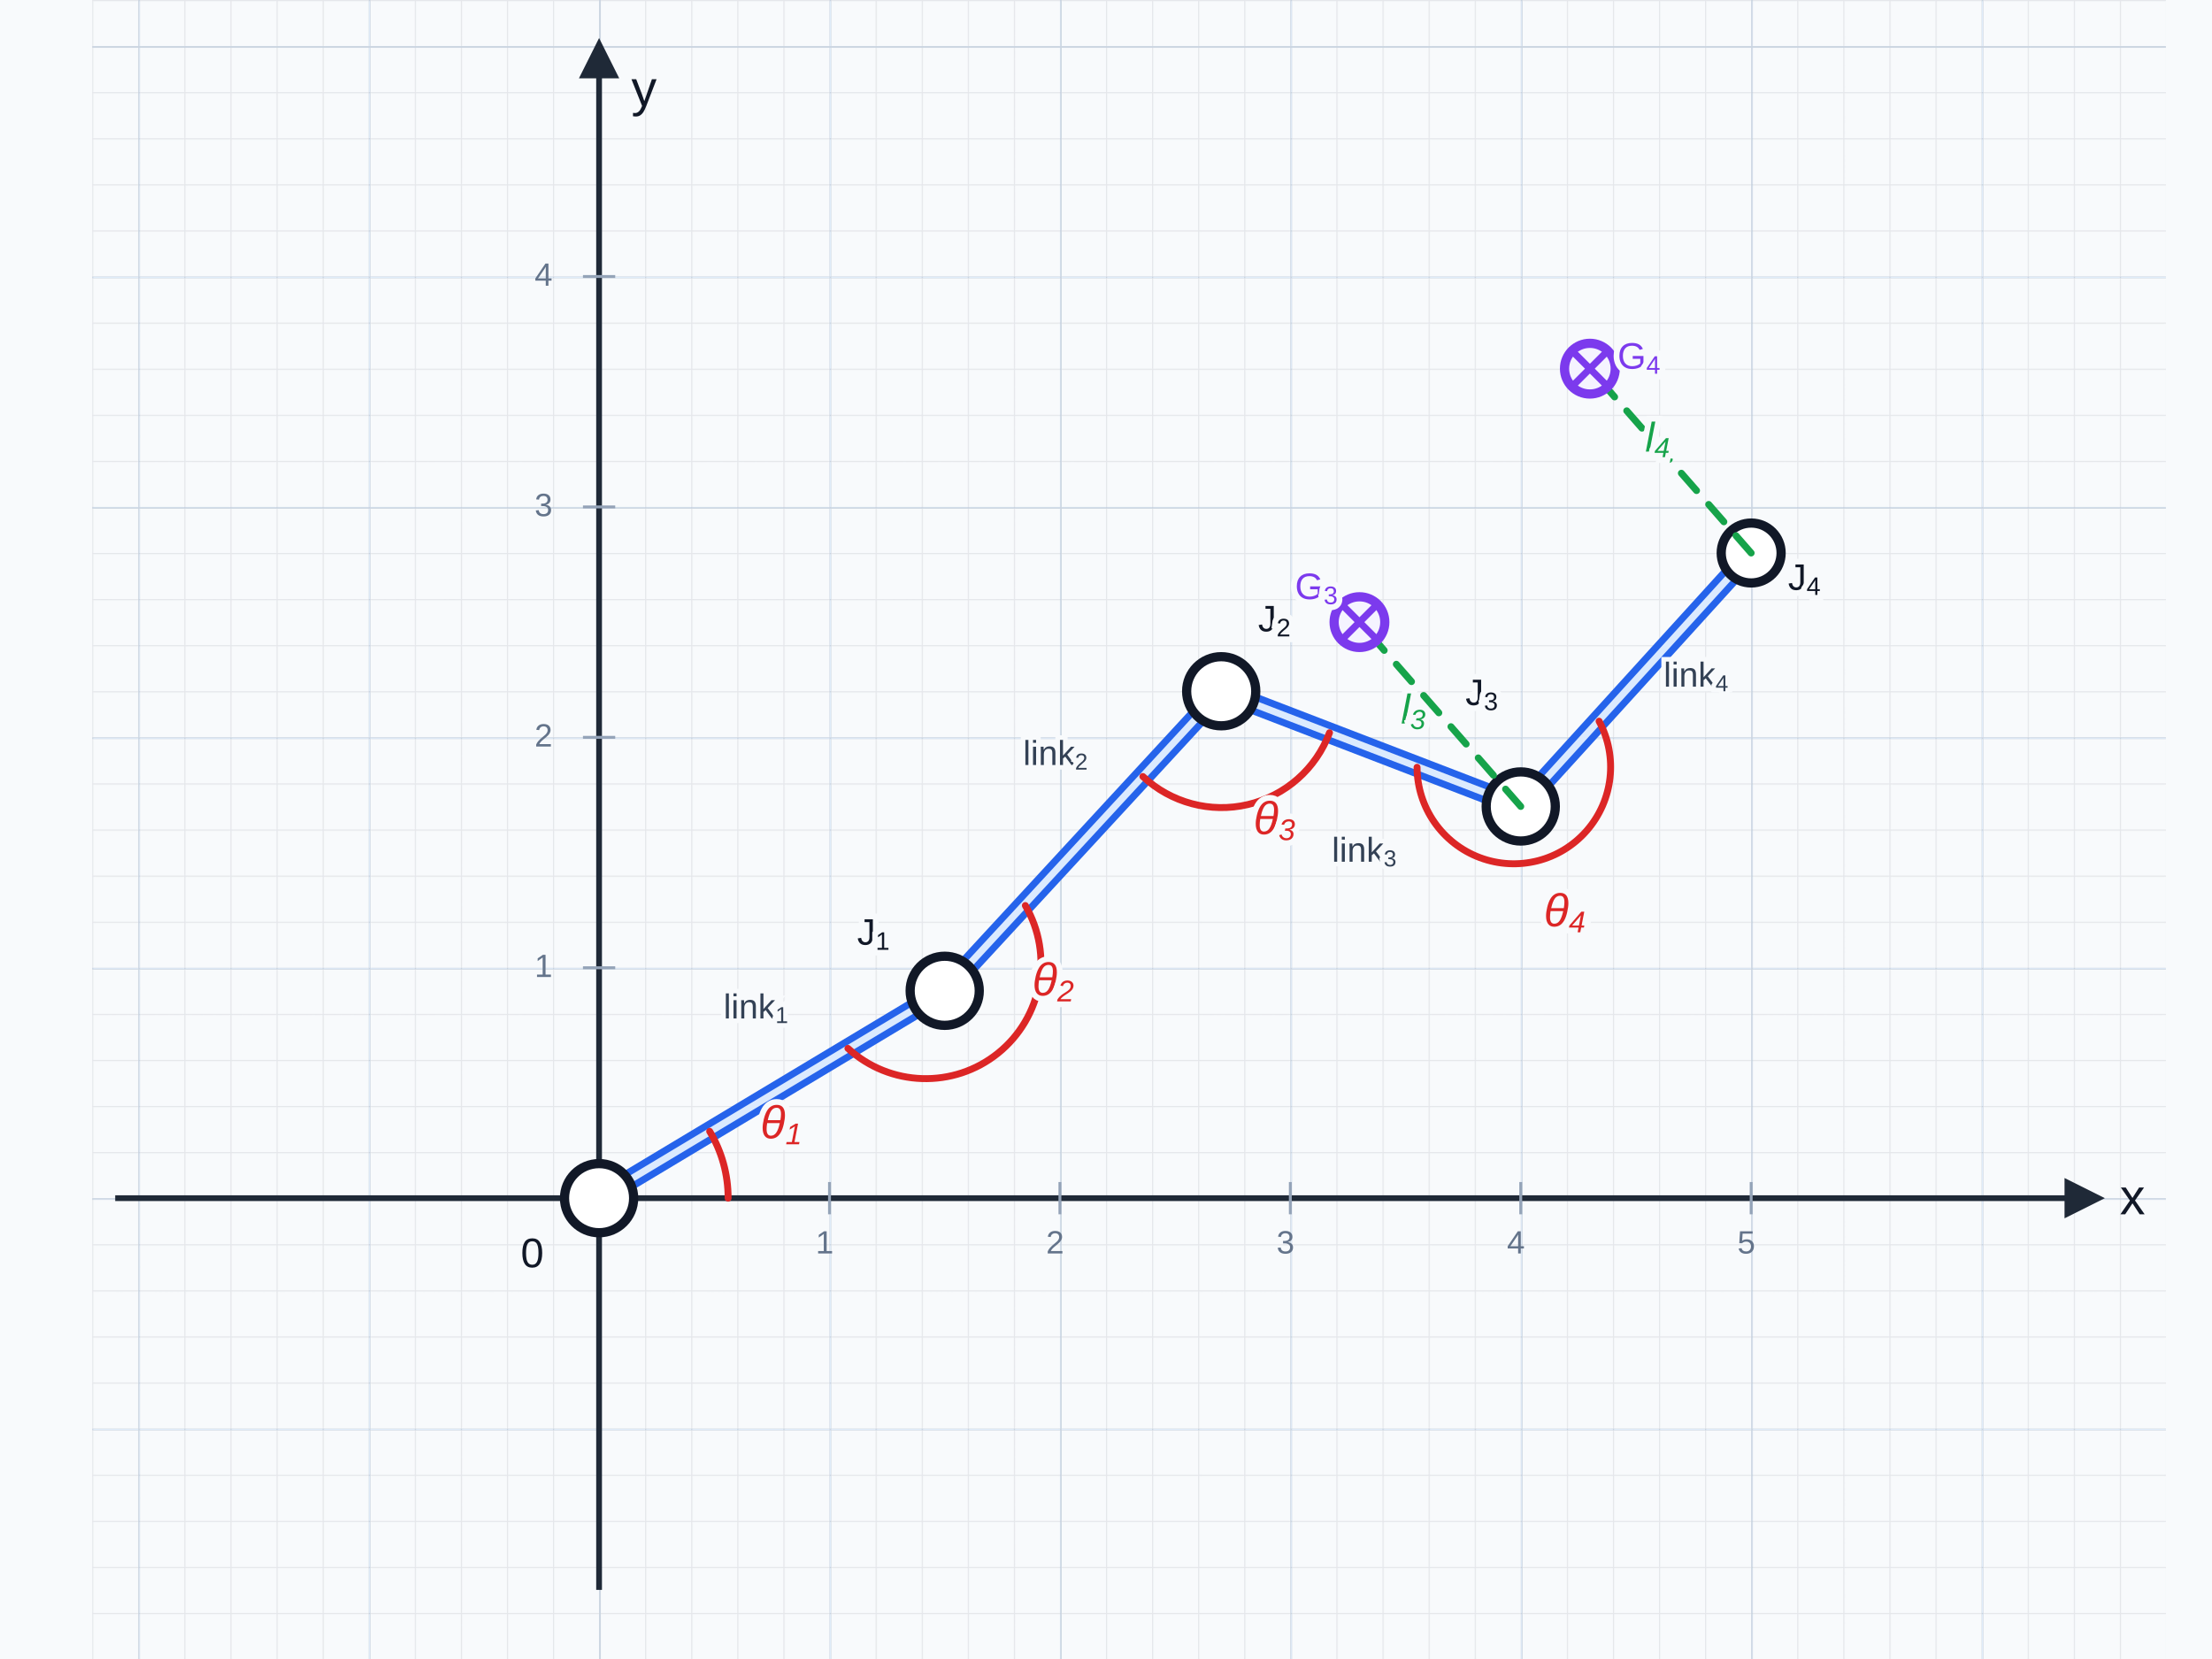
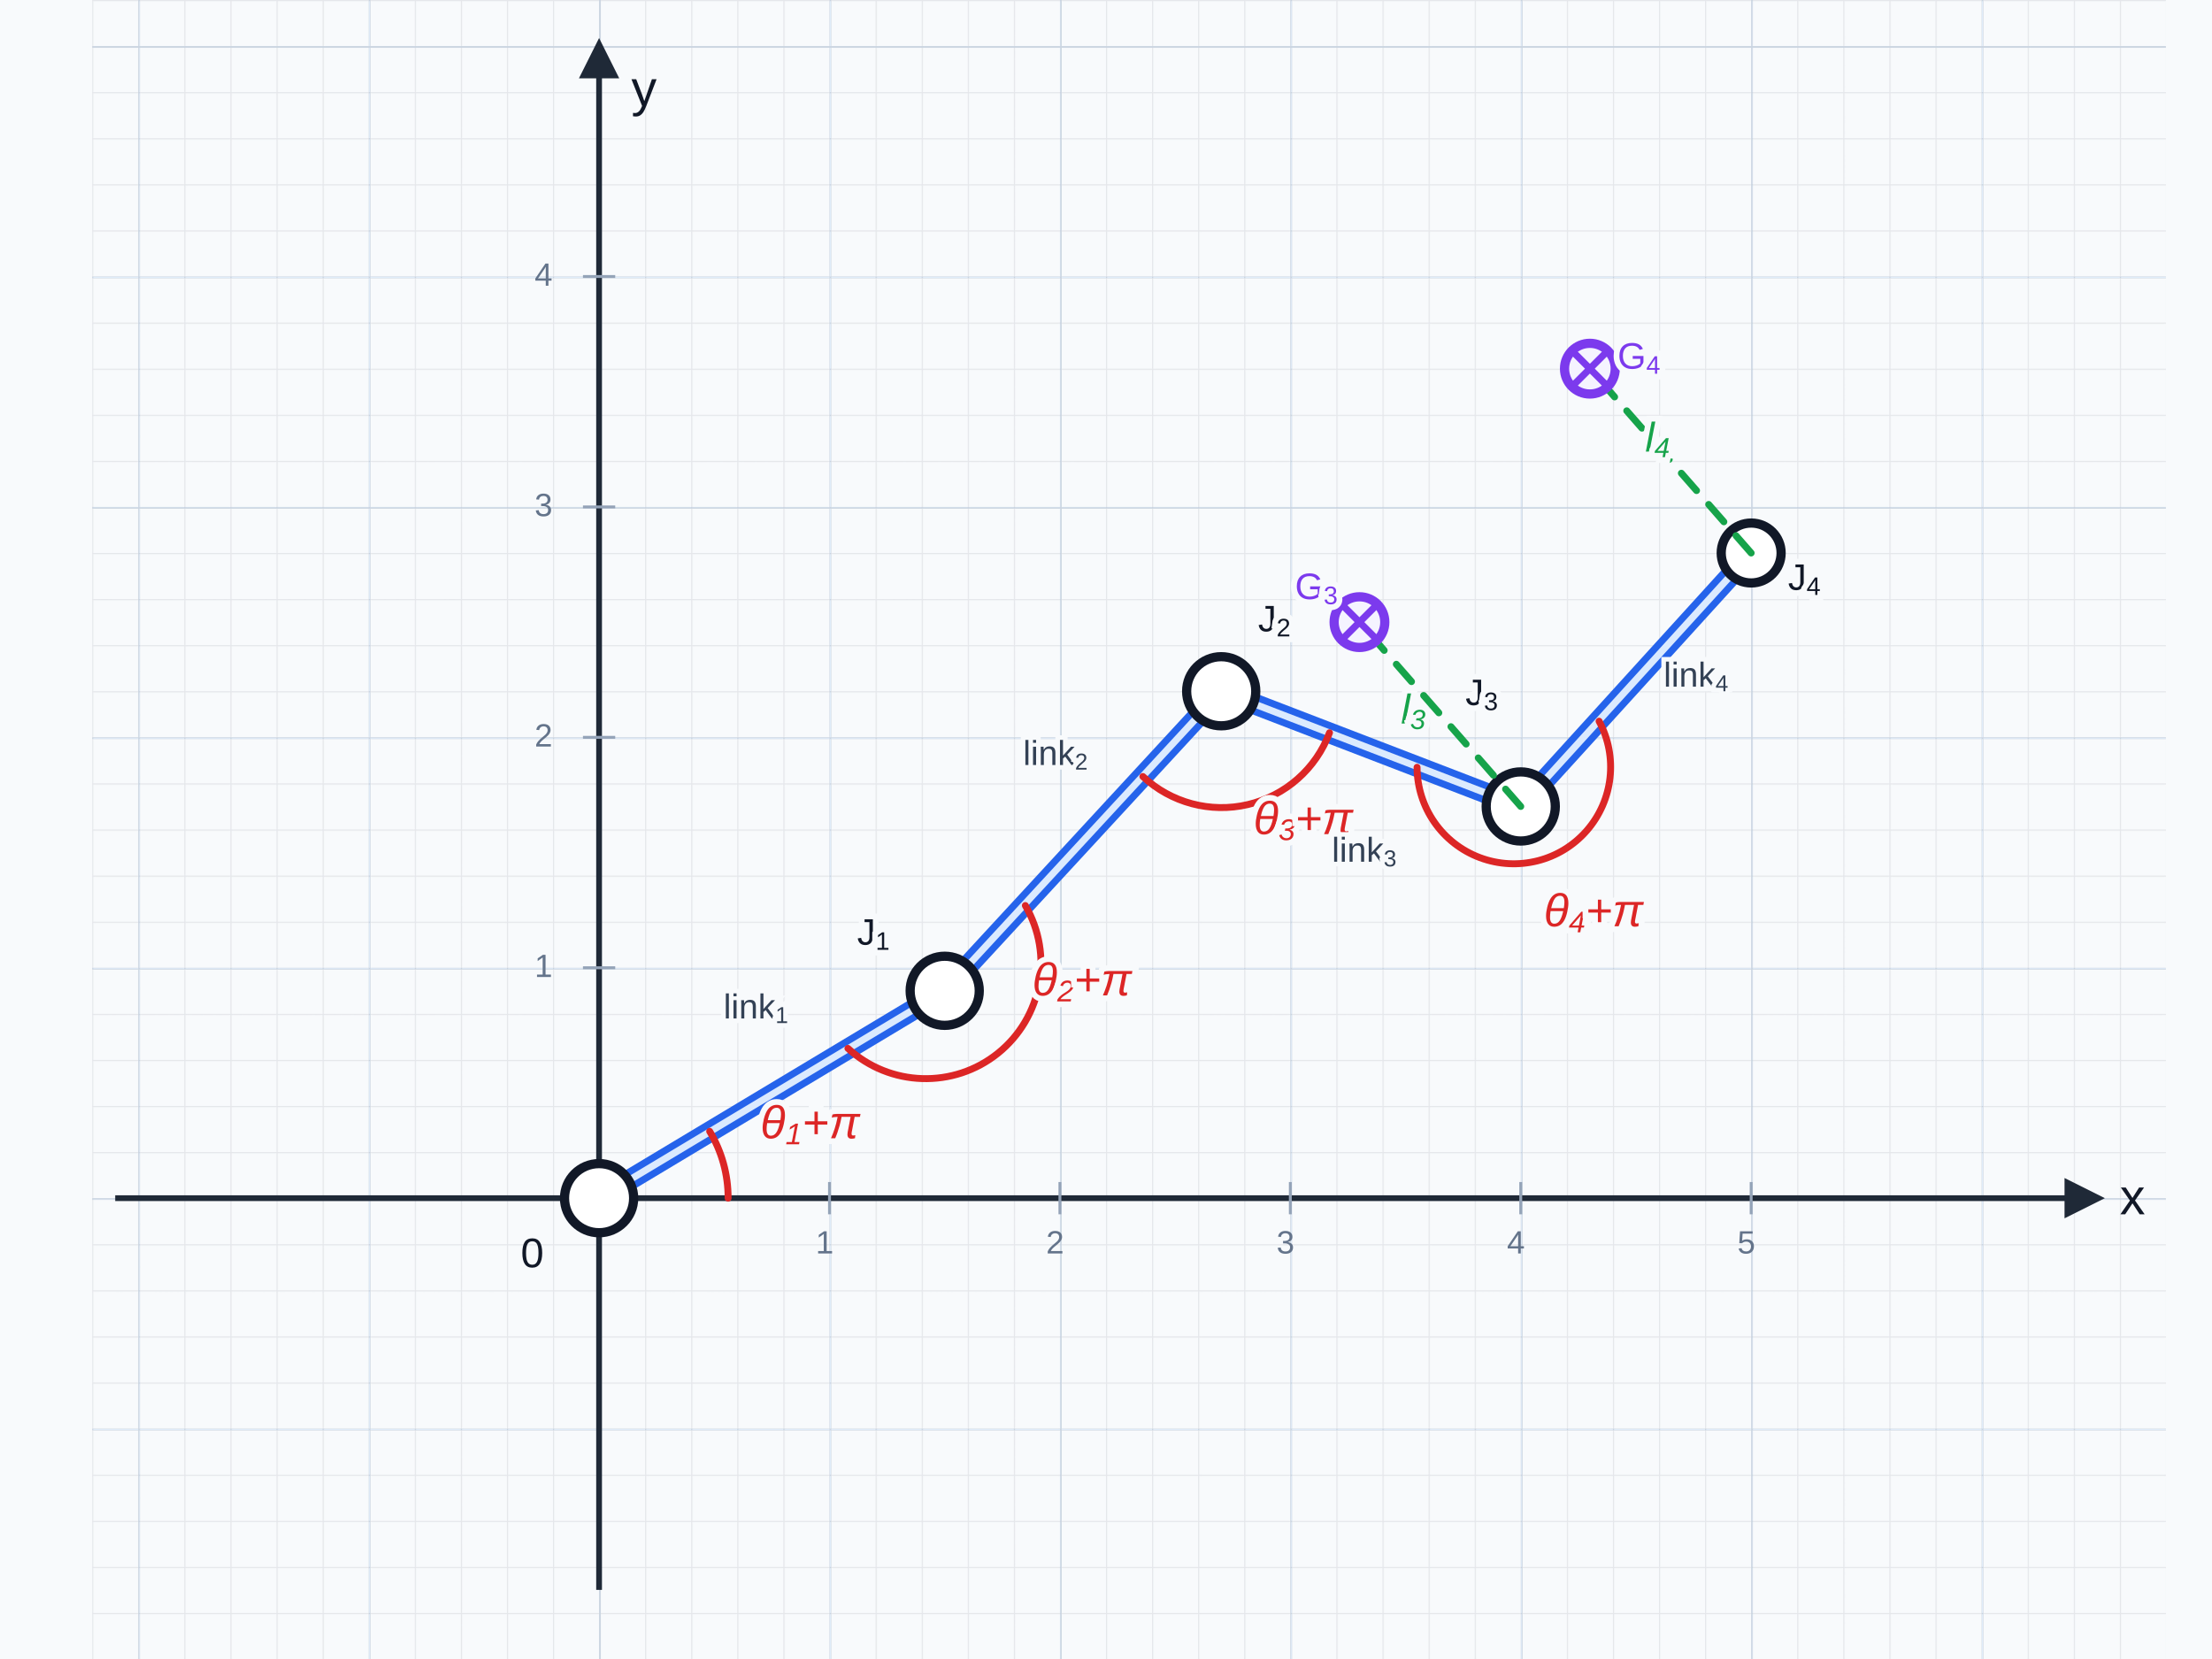
<svg xmlns="http://www.w3.org/2000/svg" width="960" height="720" viewBox="0 0 960 720" role="img" aria-labelledby="title desc">
  <defs>
    <marker id="arrow" viewBox="0 0 10 10" refX="8" refY="5" markerWidth="7" markerHeight="7" orient="auto-start-reverse">
      <path d="M 0 0 L 10 5 L 0 10 z" fill="#1f2937" />
    </marker>
    <pattern id="minor-grid" width="20" height="20" patternUnits="userSpaceOnUse">
      <path d="M 20 0 H 0 V 20" fill="none" stroke="#e5e7eb" stroke-width="1" />
    </pattern>
    <pattern id="major-grid" width="100" height="100" patternUnits="userSpaceOnUse">
      <rect width="100" height="100" fill="url(#minor-grid)" />
      <path d="M 100 0 H 0 V 100" fill="none" stroke="#cbd5e1" stroke-width="1.5" />
    </pattern>
  </defs>
  <rect width="960" height="720" fill="#f8fafc" />
  <g transform="translate(260 520)">
    <rect x="-220" y="-620" width="900" height="820" fill="url(#major-grid)" />
    <line x1="-210" y1="0" x2="650" y2="0" stroke="#1f2937" stroke-width="2.5" marker-end="url(#arrow)" />
    <line x1="0" y1="170" x2="0" y2="-500" stroke="#1f2937" stroke-width="2.5" marker-end="url(#arrow)" />
    <text x="660" y="7" font-family="Arial, sans-serif" font-size="22" fill="#111827">x</text>
    <text x="14" y="-474" font-family="Arial, sans-serif" font-size="22" fill="#111827">y</text>
    <text x="-34" y="30" font-family="Arial, sans-serif" font-size="18" fill="#111827">0</text>
    <g font-family="Arial, sans-serif" font-size="14" fill="#64748b">
      <text x="94" y="24">1</text>
      <text x="194" y="24">2</text>
      <text x="294" y="24">3</text>
      <text x="394" y="24">4</text>
      <text x="494" y="24">5</text>
      <text x="-28" y="-96">1</text>
      <text x="-28" y="-196">2</text>
      <text x="-28" y="-296">3</text>
      <text x="-28" y="-396">4</text>
    </g>
    <g stroke="#94a3b8" stroke-width="1.25">
      <line x1="100" y1="-7" x2="100" y2="7" />
      <line x1="200" y1="-7" x2="200" y2="7" />
      <line x1="300" y1="-7" x2="300" y2="7" />
      <line x1="400" y1="-7" x2="400" y2="7" />
      <line x1="500" y1="-7" x2="500" y2="7" />
      <line x1="-7" y1="-100" x2="7" y2="-100" />
      <line x1="-7" y1="-200" x2="7" y2="-200" />
      <line x1="-7" y1="-300" x2="7" y2="-300" />
      <line x1="-7" y1="-400" x2="7" y2="-400" />
    </g>
    <g fill="none" stroke-linecap="round" stroke-linejoin="round">
      <polyline points="0,0 150,-90 270,-220 400,-170 500,-280" stroke="#2563eb" stroke-width="9" />
      <polyline points="0,0 150,-90 270,-220 400,-170 500,-280" stroke="#dbeafe" stroke-width="3" />
    </g>
    <g stroke="#111827" stroke-width="4" fill="#ffffff">
      <circle cx="0" cy="0" r="15" />
      <circle cx="150" cy="-90" r="15" />
      <circle cx="270" cy="-220" r="15" />
      <circle cx="400" cy="-170" r="15" />
      <circle cx="500" cy="-280" r="13" />
    </g>
    <g fill="none" stroke="#16a34a" stroke-width="3" stroke-dasharray="10 8" stroke-linecap="round">
      <line x1="400" y1="-170" x2="330" y2="-250" />
      <line x1="500" y1="-280" x2="430" y2="-360" />
    </g>
    <g stroke="#7c3aed" stroke-width="4" fill="#f5f3ff">
      <circle cx="330" cy="-250" r="11" />
      <circle cx="430" cy="-360" r="11" />
    </g>
    <g stroke="#7c3aed" stroke-width="3" stroke-linecap="round">
      <line x1="322" y1="-258" x2="338" y2="-242" />
      <line x1="338" y1="-258" x2="322" y2="-242" />
      <line x1="422" y1="-368" x2="438" y2="-352" />
      <line x1="438" y1="-368" x2="422" y2="-352" />
    </g>
    <g font-family="Arial, sans-serif" font-size="16" fill="#7c3aed" stroke="#f8fafc" stroke-width="5" paint-order="stroke">
      <text x="302" y="-260">G<tspan baseline-shift="sub" font-size="11">3</tspan>
      </text>
      <text x="442" y="-360">G<tspan baseline-shift="sub" font-size="11">4</tspan>
      </text>
    </g>
    <g font-family="Arial, sans-serif" font-size="18" font-style="italic" fill="#16a34a" stroke="#f8fafc" stroke-width="5" paint-order="stroke">
      <text x="348" y="-206">l<tspan baseline-shift="sub" font-size="12">3</tspan>
      </text>
      <text x="454" y="-324">l<tspan baseline-shift="sub" font-size="12">4</tspan>
      </text>
    </g>
    <g font-family="Arial, sans-serif" font-size="16" fill="#111827" stroke="#f8fafc" stroke-width="5" paint-order="stroke">
      <text x="112" y="-110">J<tspan baseline-shift="sub" font-size="11">1</tspan>
      </text>
      <text x="286" y="-246">J<tspan baseline-shift="sub" font-size="11">2</tspan>
      </text>
      <text x="376" y="-214">J<tspan baseline-shift="sub" font-size="11">3</tspan>
      </text>
      <text x="516" y="-264">J<tspan baseline-shift="sub" font-size="11">4</tspan>
      </text>
    </g>
    <g fill="none" stroke="#dc2626" stroke-width="3" stroke-linecap="round">
      <path d="M 56 0 A 56 56 0 0 0 48 -29" />
      <path d="M 108 -65 A 50 50 0 0 0 185 -127" />
      <path d="M 236 -183 A 50 50 0 0 0 317 -202" />
      <path d="M 355 -187 A 42 42 0 1 0 434 -207" />
    </g>
    <g font-family="Arial, sans-serif" font-size="20" font-style="italic" fill="#dc2626" stroke="#f8fafc" stroke-width="5" paint-order="stroke">
-       <text x="70" y="-26">θ<tspan baseline-shift="sub" font-size="13">1</tspan>
-       </text>
-       <text x="188" y="-88">θ<tspan baseline-shift="sub" font-size="13">2</tspan>
-       </text>
-       <text x="284" y="-158">θ<tspan baseline-shift="sub" font-size="13">3</tspan>
-       </text>
-       <text x="410" y="-118">θ<tspan baseline-shift="sub" font-size="13">4</tspan>
-       </text>
+       <text x="70" y="-26">θ<tspan baseline-shift="sub" font-size="13">1</tspan>+π</text>
+       <text x="188" y="-88">θ<tspan baseline-shift="sub" font-size="13">2</tspan>+π</text>
+       <text x="284" y="-158">θ<tspan baseline-shift="sub" font-size="13">3</tspan>+π</text>
+       <text x="410" y="-118">θ<tspan baseline-shift="sub" font-size="13">4</tspan>+π</text>
    </g>
    <g font-family="Arial, sans-serif" font-size="15" fill="#334155" stroke="#f8fafc" stroke-width="4" paint-order="stroke">
      <text x="54" y="-78">link<tspan baseline-shift="sub" font-size="10">1</tspan>
      </text>
      <text x="184" y="-188">link<tspan baseline-shift="sub" font-size="10">2</tspan>
      </text>
      <text x="318" y="-146">link<tspan baseline-shift="sub" font-size="10">3</tspan>
      </text>
      <text x="462" y="-222">link<tspan baseline-shift="sub" font-size="10">4</tspan>
      </text>
    </g>
  </g>
</svg>
